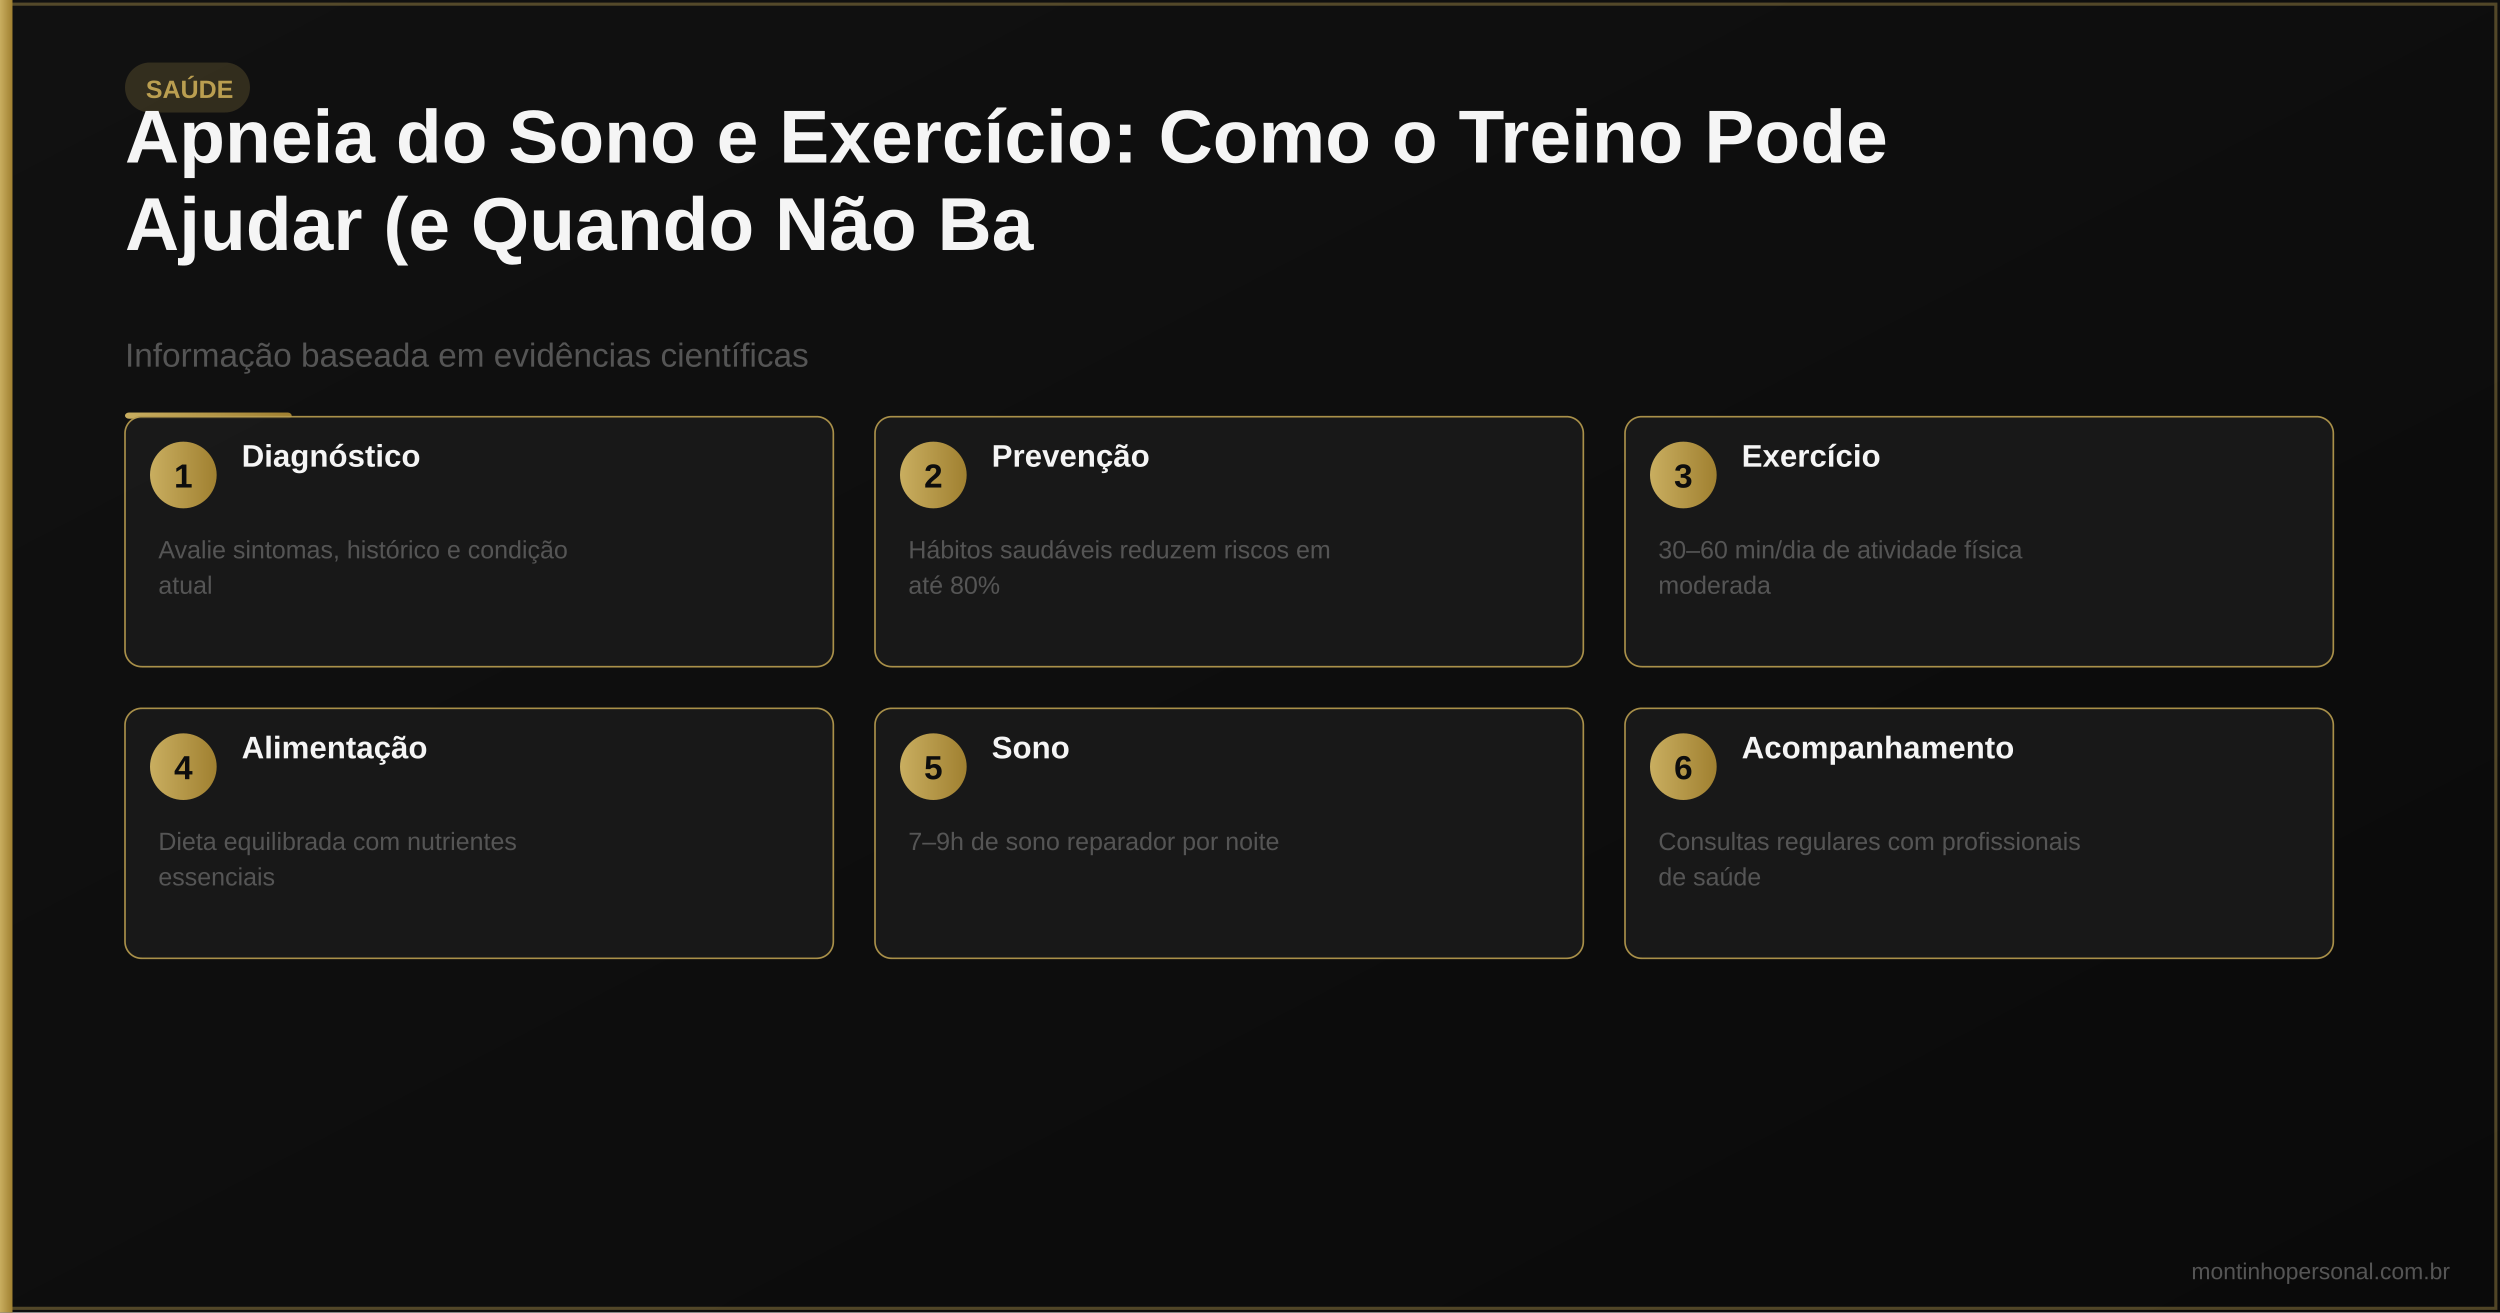
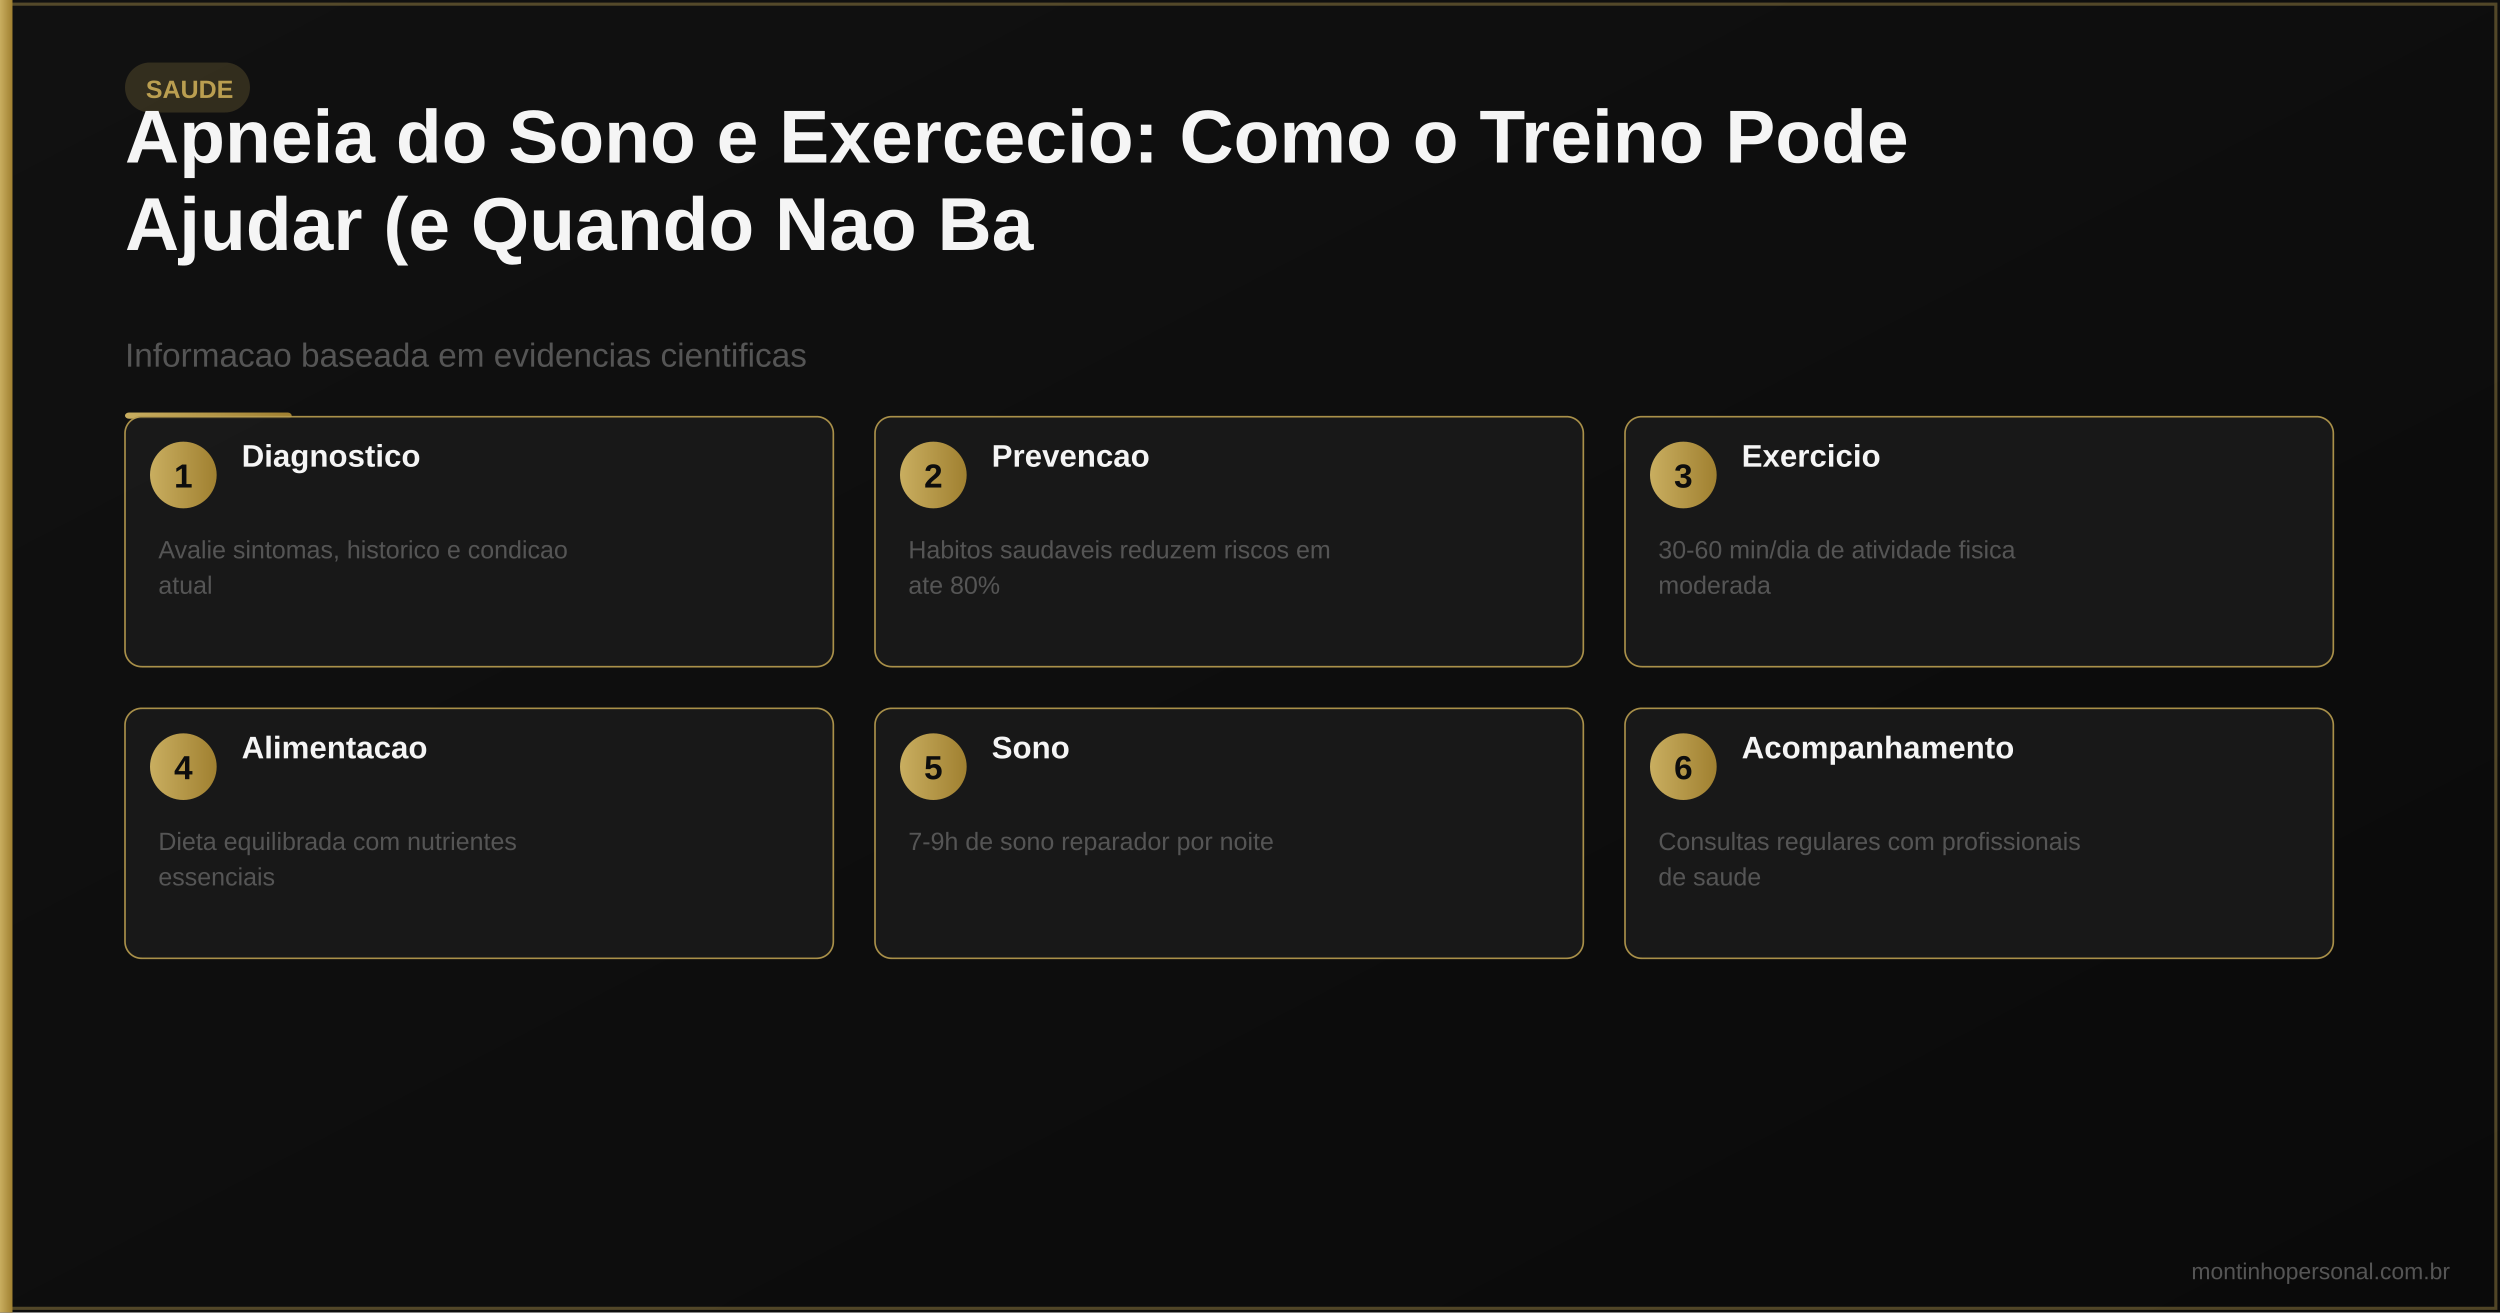
- <svg xmlns="http://www.w3.org/2000/svg" viewBox="0 0 1200 630" width="1200" height="630" role="img" aria-label="Apneia do Sono e Exercício: Como o Treino Pode Ajudar (e Quando Não Basta)">
+ <svg xmlns="http://www.w3.org/2000/svg" viewBox="0 0 1200 630" width="1200" height="630" role="img" aria-label="Apneia do Sono e Exercecio: Como o Treino Pode Ajudar (e Quando Nao Basta)">
  <defs>
    <linearGradient id="bg" x1="0" y1="0" x2="1" y2="1">
      <stop offset="0%" stop-color="#111111" />
      <stop offset="100%" stop-color="#0a0a0a" />
    </linearGradient>
    <linearGradient id="gold" x1="0" y1="0" x2="1" y2="0">
      <stop offset="0%" stop-color="#C9AE60" />
      <stop offset="100%" stop-color="#A08030" />
    </linearGradient>
  </defs>
  <rect width="1200" height="630" fill="url(#bg)" />
  <rect x="2" y="2" width="1196" height="626" fill="none" stroke="#BA9E50" stroke-width="1.5" opacity="0.4" />
  <rect x="0" y="0" width="6" height="630" fill="url(#gold)" />
  <text x="1176" y="614" font-family="Arial,sans-serif" font-size="11" fill="#555555" text-anchor="end">montinhopersonal.com.br</text>
  <rect x="60" y="30" width="60" height="24" rx="12" fill="#BA9E50" opacity="0.2" />
-   <text x="70" y="47" font-family="Arial,sans-serif" font-size="12" fill="#BA9E50" font-weight="bold">SAÚDE</text>
-   <text x="60" y="78" font-family="Arial,sans-serif" font-size="36" fill="#F5F5F5" font-weight="bold">Apneia do Sono e Exercício: Como o Treino Pode</text>
-   <text x="60" y="120" font-family="Arial,sans-serif" font-size="36" fill="#F5F5F5" font-weight="bold">Ajudar (e Quando Não Ba</text>
-   <text x="60" y="176" font-family="Arial,sans-serif" font-size="16" fill="#555555">Informação baseada em evidências científicas</text>
+   <text x="70" y="47" font-family="Arial,sans-serif" font-size="12" fill="#BA9E50" font-weight="bold">SAUDE</text>
+   <text x="60" y="78" font-family="Arial,sans-serif" font-size="36" fill="#F5F5F5" font-weight="bold">Apneia do Sono e Exercecio: Como o Treino Pode</text>
+   <text x="60" y="120" font-family="Arial,sans-serif" font-size="36" fill="#F5F5F5" font-weight="bold">Ajudar (e Quando Nao Ba</text>
+   <text x="60" y="176" font-family="Arial,sans-serif" font-size="16" fill="#555555">Informacao baseada em evidencias cientificas</text>
  <rect x="60" y="198" width="80" height="3" rx="2" fill="url(#gold)" />
  <rect x="60" y="200" width="340" height="120" rx="8" fill="#1a1a1a" stroke="#BA9E50" stroke-width="0.8" opacity="0.9" />
  <circle cx="88" cy="228" r="16" fill="url(#gold)" />
  <text x="88" y="234" font-family="Arial,sans-serif" font-size="16" fill="#0d0d0d" text-anchor="middle" font-weight="bold">1</text>
-   <text x="116" y="224" font-family="Arial,sans-serif" font-size="15" fill="#F5F5F5" font-weight="bold">Diagnóstico</text>
-   <text x="76" y="268" font-family="Arial,sans-serif" font-size="12" fill="#555555">Avalie sintomas, histórico e condição</text>
+   <text x="116" y="224" font-family="Arial,sans-serif" font-size="15" fill="#F5F5F5" font-weight="bold">Diagnostico</text>
+   <text x="76" y="268" font-family="Arial,sans-serif" font-size="12" fill="#555555">Avalie sintomas, historico e condicao</text>
  <text x="76" y="285" font-family="Arial,sans-serif" font-size="12" fill="#555555">atual</text>
  <rect x="420" y="200" width="340" height="120" rx="8" fill="#1a1a1a" stroke="#BA9E50" stroke-width="0.8" opacity="0.9" />
  <circle cx="448" cy="228" r="16" fill="url(#gold)" />
  <text x="448" y="234" font-family="Arial,sans-serif" font-size="16" fill="#0d0d0d" text-anchor="middle" font-weight="bold">2</text>
-   <text x="476" y="224" font-family="Arial,sans-serif" font-size="15" fill="#F5F5F5" font-weight="bold">Prevenção</text>
-   <text x="436" y="268" font-family="Arial,sans-serif" font-size="12" fill="#555555">Hábitos saudáveis reduzem riscos em</text>
-   <text x="436" y="285" font-family="Arial,sans-serif" font-size="12" fill="#555555">até 80%</text>
+   <text x="476" y="224" font-family="Arial,sans-serif" font-size="15" fill="#F5F5F5" font-weight="bold">Prevencao</text>
+   <text x="436" y="268" font-family="Arial,sans-serif" font-size="12" fill="#555555">Habitos saudaveis reduzem riscos em</text>
+   <text x="436" y="285" font-family="Arial,sans-serif" font-size="12" fill="#555555">ate 80%</text>
  <rect x="780" y="200" width="340" height="120" rx="8" fill="#1a1a1a" stroke="#BA9E50" stroke-width="0.8" opacity="0.9" />
  <circle cx="808" cy="228" r="16" fill="url(#gold)" />
  <text x="808" y="234" font-family="Arial,sans-serif" font-size="16" fill="#0d0d0d" text-anchor="middle" font-weight="bold">3</text>
-   <text x="836" y="224" font-family="Arial,sans-serif" font-size="15" fill="#F5F5F5" font-weight="bold">Exercício</text>
-   <text x="796" y="268" font-family="Arial,sans-serif" font-size="12" fill="#555555">30–60 min/dia de atividade física</text>
+   <text x="836" y="224" font-family="Arial,sans-serif" font-size="15" fill="#F5F5F5" font-weight="bold">Exercicio</text>
+   <text x="796" y="268" font-family="Arial,sans-serif" font-size="12" fill="#555555">30-60 min/dia de atividade fisica</text>
  <text x="796" y="285" font-family="Arial,sans-serif" font-size="12" fill="#555555">moderada</text>
  <rect x="60" y="340" width="340" height="120" rx="8" fill="#1a1a1a" stroke="#BA9E50" stroke-width="0.8" opacity="0.9" />
  <circle cx="88" cy="368" r="16" fill="url(#gold)" />
  <text x="88" y="374" font-family="Arial,sans-serif" font-size="16" fill="#0d0d0d" text-anchor="middle" font-weight="bold">4</text>
-   <text x="116" y="364" font-family="Arial,sans-serif" font-size="15" fill="#F5F5F5" font-weight="bold">Alimentação</text>
+   <text x="116" y="364" font-family="Arial,sans-serif" font-size="15" fill="#F5F5F5" font-weight="bold">Alimentacao</text>
  <text x="76" y="408" font-family="Arial,sans-serif" font-size="12" fill="#555555">Dieta equilibrada com nutrientes</text>
  <text x="76" y="425" font-family="Arial,sans-serif" font-size="12" fill="#555555">essenciais</text>
  <rect x="420" y="340" width="340" height="120" rx="8" fill="#1a1a1a" stroke="#BA9E50" stroke-width="0.8" opacity="0.9" />
  <circle cx="448" cy="368" r="16" fill="url(#gold)" />
  <text x="448" y="374" font-family="Arial,sans-serif" font-size="16" fill="#0d0d0d" text-anchor="middle" font-weight="bold">5</text>
  <text x="476" y="364" font-family="Arial,sans-serif" font-size="15" fill="#F5F5F5" font-weight="bold">Sono</text>
-   <text x="436" y="408" font-family="Arial,sans-serif" font-size="12" fill="#555555">7–9h de sono reparador por noite</text>
+   <text x="436" y="408" font-family="Arial,sans-serif" font-size="12" fill="#555555">7-9h de sono reparador por noite</text>
  <rect x="780" y="340" width="340" height="120" rx="8" fill="#1a1a1a" stroke="#BA9E50" stroke-width="0.8" opacity="0.9" />
  <circle cx="808" cy="368" r="16" fill="url(#gold)" />
  <text x="808" y="374" font-family="Arial,sans-serif" font-size="16" fill="#0d0d0d" text-anchor="middle" font-weight="bold">6</text>
  <text x="836" y="364" font-family="Arial,sans-serif" font-size="15" fill="#F5F5F5" font-weight="bold">Acompanhamento</text>
  <text x="796" y="408" font-family="Arial,sans-serif" font-size="12" fill="#555555">Consultas regulares com profissionais</text>
-   <text x="796" y="425" font-family="Arial,sans-serif" font-size="12" fill="#555555">de saúde</text>
+   <text x="796" y="425" font-family="Arial,sans-serif" font-size="12" fill="#555555">de saude</text>
</svg>
